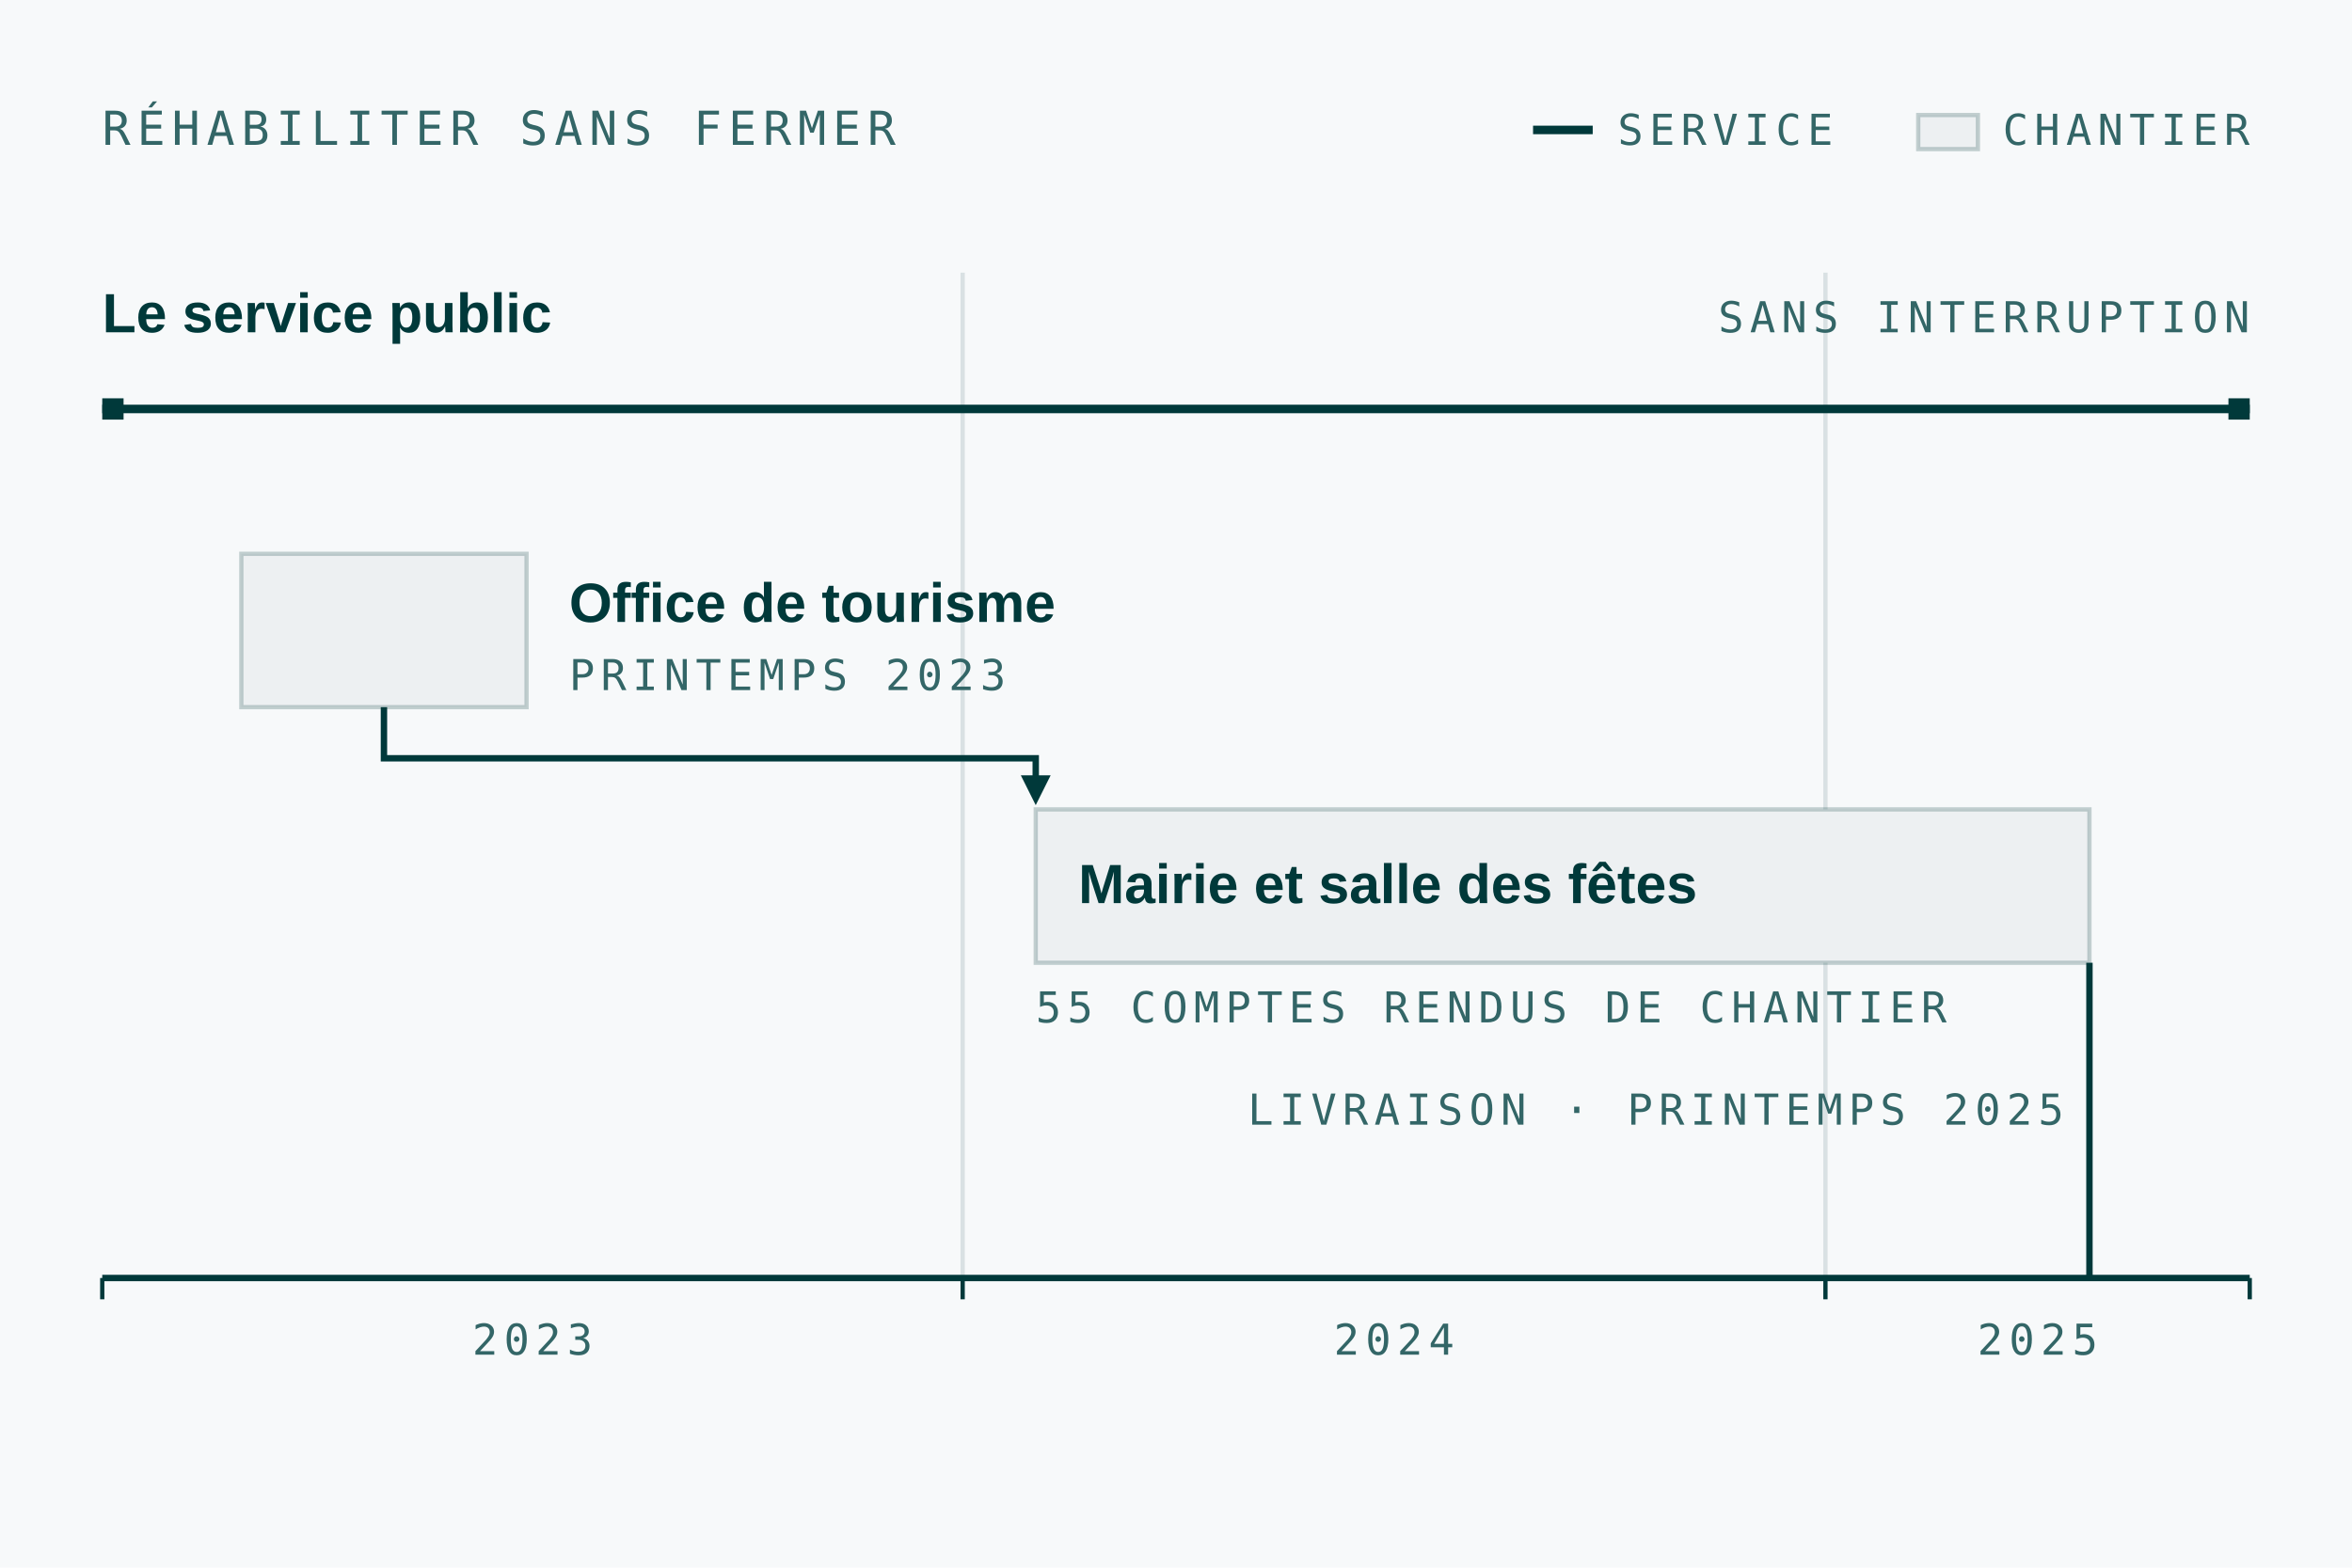
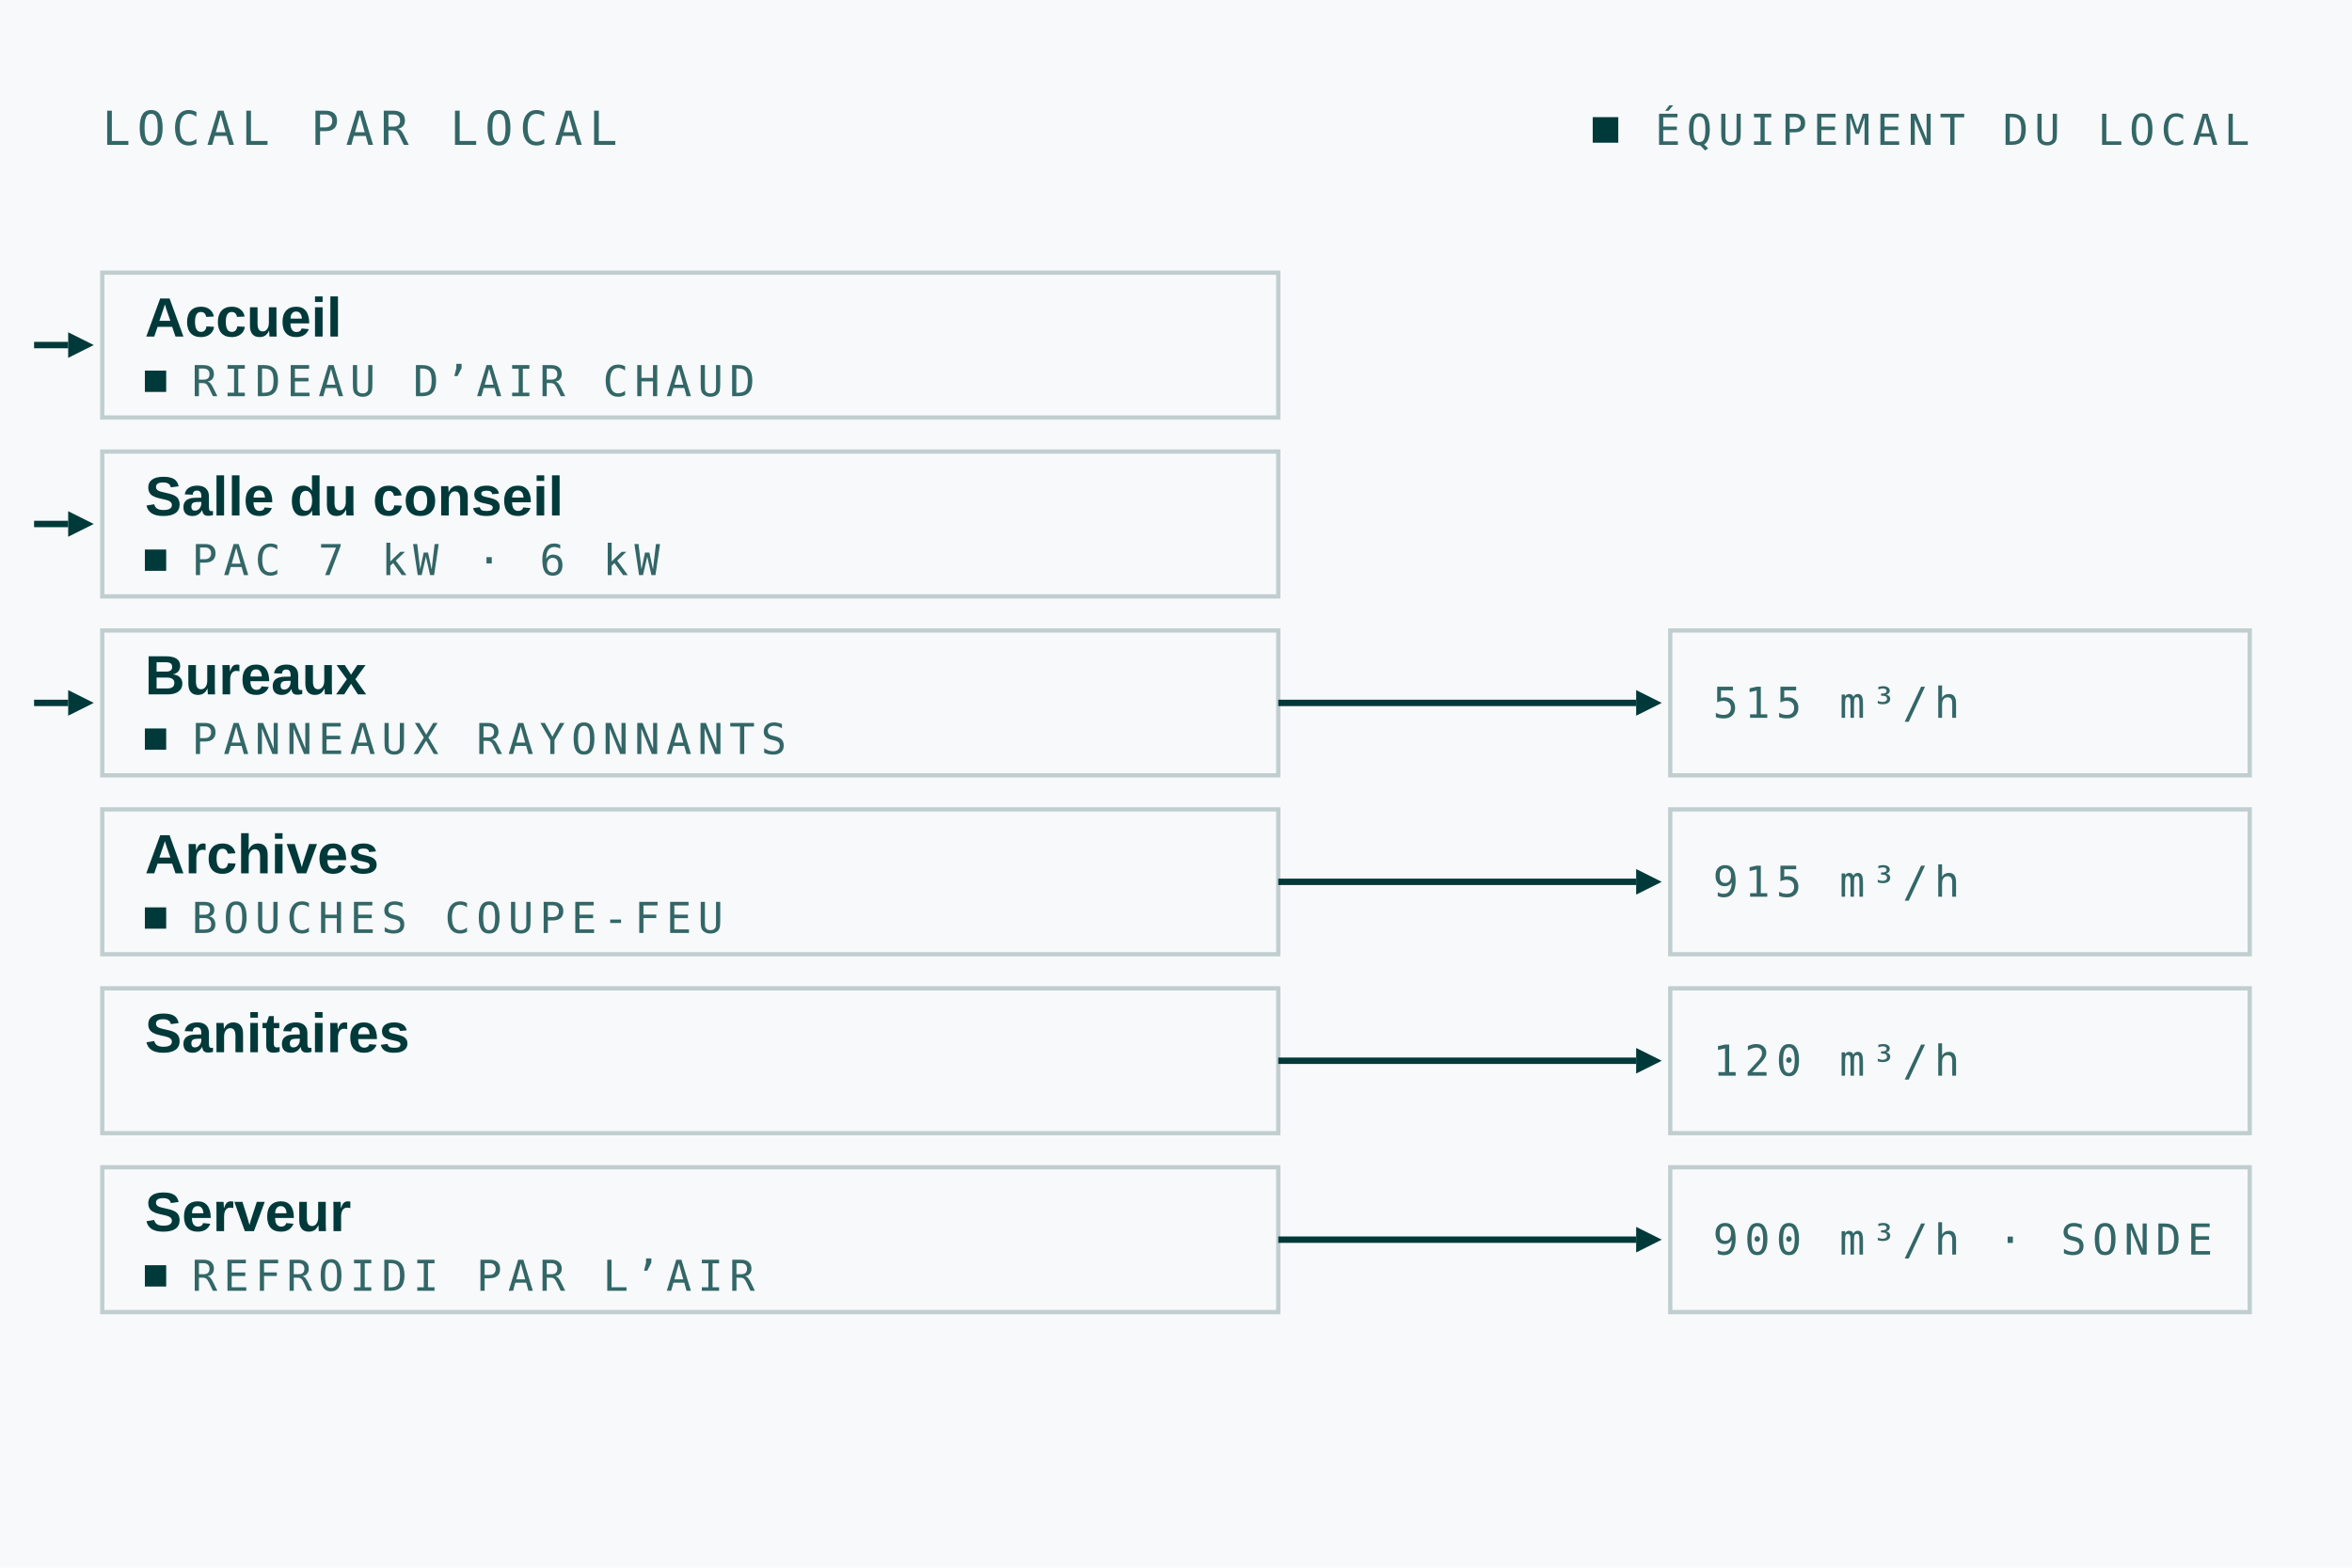
- <svg xmlns="http://www.w3.org/2000/svg" viewBox="0 0 552 368" preserveAspectRatio="xMidYMid meet" role="img" style="width:100%;height:auto;display:block" aria-label="Chronologie de principe d’une réhabilitation en site occupé : de 2023 à 2025, deux chantiers se succèdent — l’office de tourisme au printemps 2023, créé dans l’emprise de la salle des fêtes, puis la mairie et la salle des fêtes elles-mêmes, de février 2024 à avril 2025, au fil de 55 comptes rendus de chantier — pendant qu’une ligne continue porte le service public, accueil, police municipale et agence postale, sans interruption sur toute la durée. La salle des fêtes libérée par le premier chantier permet le second, et la mairie réaménagée est livrée au printemps 2025.">
+ <svg xmlns="http://www.w3.org/2000/svg" viewBox="0 0 552 368" preserveAspectRatio="xMidYMid meet" role="img" style="width:100%;height:auto;display:block" aria-label="Schéma de principe des lots fluides d’une mairie réhabilitée, sans production centrale : six locaux portent chacun leur équipement propre — l’accueil du public un rideau d’air chaud asservi au contact de porte, la salle du conseil et des mariages une pompe à chaleur monosplit au R32 de 7 kW en chaud et 6 kW en froid, les bureaux des panneaux rayonnants dimensionnés sur des déperditions calculées pièce par pièce, les archives des bouches coupe-feu, le local serveur un refroidissement par extraction. L’air entre par les menuiseries de l’accueil, de la salle et des bureaux, puis rejoint trois groupes d’extraction basse consommation dimensionnés par zone — 120 m³/h aux sanitaires, 515 m³/h aux bureaux, 915 m³/h aux archives — et vers le caisson du local serveur, 900 m³/h régulé par sonde de température. Aucun nœud central : chaque local reçoit la réponse dimensionnée pour son usage.">
  <style>
  .c-profond { fill: var(--color-profond, #001718); }
  .c-encre { fill: var(--color-encre, #00393A); }
  .c-pivot { fill: var(--color-pivot, #336667); }
  .c-clair { fill: var(--color-clair, #99CCCD); }
  .c-voile { fill: var(--color-voile, #E1F4F4); }
  .c-papier { fill: var(--color-papier, #F7F9FA); }
  .c-calcaire { fill: var(--color-calcaire, #EDF0F2); }
  .c-filet-1 { fill: var(--color-filet-1, #00393A38); }
  .c-filet-2 { fill: var(--color-filet-2, #00393A29); }
  .c-filet-3 { fill: var(--color-filet-3, #00393A1F); }
  .s-filet-1 { stroke: var(--color-filet-1, #00393A38); }
  .s-filet-2 { stroke: var(--color-filet-2, #00393A29); }
  .s-filet-3 { stroke: var(--color-filet-3, #00393A1F); }
  .s-encre { stroke: var(--color-encre, #00393A); }
+   .s-clair { stroke: var(--color-clair, #99CCCD); }
  .t-sans { font-family: "Archivo Variable", Archivo, "Helvetica Neue", Arial, sans-serif; }
  .t-mono { font-family: "IBM Plex Mono", ui-monospace, monospace; }
</style>
  <rect x="0.00" y="0.00" width="552.00" height="368.00" class="c-papier" fill="#F7F9FA" />
-   <text x="24.00" y="34.00" class="t-mono c-pivot" fill="#336667" font-family="&quot;IBM Plex Mono&quot;, ui-monospace, monospace" font-size="11" font-weight="500" letter-spacing="1.54">RÉHABILITER SANS FERMER</text>
-   <rect x="450.20" y="27.00" width="14.00" height="8.00" class="c-calcaire s-filet-1" fill="#EDF0F2" stroke="#00393A38" stroke-width="1" />
-   <text x="528.00" y="34.00" class="t-mono c-pivot" fill="#336667" font-family="&quot;IBM Plex Mono&quot;, ui-monospace, monospace" font-size="10" font-weight="500" letter-spacing="1.40" text-anchor="end">CHANTIER</text>
-   <path d="M 359.80 30.50 L 373.80 30.50" fill="none" class="s-encre" stroke="#00393A" stroke-width="2.0" />
-   <text x="430.20" y="34.00" class="t-mono c-pivot" fill="#336667" font-family="&quot;IBM Plex Mono&quot;, ui-monospace, monospace" font-size="10" font-weight="500" letter-spacing="1.40" text-anchor="end">SERVICE</text>
-   <path d="M 225.93 64.00 L 225.93 300.00" fill="none" class="s-filet-3" stroke="#00393A1F" stroke-width="1.0" />
-   <path d="M 428.42 64.00 L 428.42 300.00" fill="none" class="s-filet-3" stroke="#00393A1F" stroke-width="1.0" />
-   <text x="24.00" y="78.00" class="t-sans c-encre" fill="#00393A" font-family="&quot;Archivo Variable&quot;, Archivo, &quot;Helvetica Neue&quot;, Arial, sans-serif" font-size="13" font-weight="600" font-variation-settings="'wdth' 112, 'wght' 600">Le service public</text>
-   <text x="528.00" y="78.00" class="t-mono c-pivot" fill="#336667" font-family="&quot;IBM Plex Mono&quot;, ui-monospace, monospace" font-size="10" font-weight="500" letter-spacing="1.40" text-anchor="end">SANS INTERRUPTION</text>
-   <path d="M 24.00 96.00 L 528.00 96.00" fill="none" class="s-encre" stroke="#00393A" stroke-width="2.0" />
-   <rect x="24.00" y="93.50" width="5.00" height="5.00" class="c-encre" fill="#00393A" />
-   <rect x="523.00" y="93.50" width="5.00" height="5.00" class="c-encre" fill="#00393A" />
-   <rect x="56.64" y="130.00" width="66.94" height="36.00" class="c-calcaire s-filet-1" fill="#EDF0F2" stroke="#00393A38" stroke-width="1" />
-   <text x="133.58" y="146.00" class="t-sans c-encre" fill="#00393A" font-family="&quot;Archivo Variable&quot;, Archivo, &quot;Helvetica Neue&quot;, Arial, sans-serif" font-size="13" font-weight="600" font-variation-settings="'wdth' 112, 'wght' 600">Office de tourisme</text>
-   <text x="133.58" y="162.00" class="t-mono c-pivot" fill="#336667" font-family="&quot;IBM Plex Mono&quot;, ui-monospace, monospace" font-size="10" font-weight="500" letter-spacing="1.40">PRINTEMPS 2023</text>
-   <path d="M 90.11 166.00 L 90.11 178.00 L 243.08 178.00 L 243.08 184.00" fill="none" class="s-encre" stroke="#00393A" stroke-width="1.5" />
-   <path d="M 243.08 189.00 L 239.58 182.00 L 246.58 182.00 Z" class="c-encre" fill="#00393A" />
-   <rect x="243.08" y="190.00" width="247.30" height="36.00" class="c-calcaire s-filet-1" fill="#EDF0F2" stroke="#00393A38" stroke-width="1" />
-   <text x="253.08" y="212.00" class="t-sans c-encre" fill="#00393A" font-family="&quot;Archivo Variable&quot;, Archivo, &quot;Helvetica Neue&quot;, Arial, sans-serif" font-size="13" font-weight="600" font-variation-settings="'wdth' 112, 'wght' 600">Mairie et salle des fêtes</text>
-   <text x="243.08" y="240.00" class="t-mono c-pivot" fill="#336667" font-family="&quot;IBM Plex Mono&quot;, ui-monospace, monospace" font-size="10" font-weight="500" letter-spacing="1.40">55 COMPTES RENDUS DE CHANTIER</text>
-   <path d="M 490.38 226.00 L 490.38 300.00" fill="none" class="s-encre" stroke="#00393A" stroke-width="1.5" />
-   <text x="484.38" y="264.00" class="t-mono c-pivot" fill="#336667" font-family="&quot;IBM Plex Mono&quot;, ui-monospace, monospace" font-size="10" font-weight="500" letter-spacing="1.40" text-anchor="end">LIVRAISON · PRINTEMPS 2025</text>
-   <path d="M 24.00 300.00 L 528.00 300.00" fill="none" class="s-encre" stroke="#00393A" stroke-width="1.5" />
-   <path d="M 24.00 300.00 L 24.00 305.00" fill="none" class="s-encre" stroke="#00393A" stroke-width="1.0" />
-   <path d="M 225.93 300.00 L 225.93 305.00" fill="none" class="s-encre" stroke="#00393A" stroke-width="1.0" />
-   <path d="M 428.42 300.00 L 428.42 305.00" fill="none" class="s-encre" stroke="#00393A" stroke-width="1.0" />
-   <path d="M 528.00 300.00 L 528.00 305.00" fill="none" class="s-encre" stroke="#00393A" stroke-width="1.0" />
-   <text x="124.97" y="318.00" class="t-mono c-pivot" fill="#336667" font-family="&quot;IBM Plex Mono&quot;, ui-monospace, monospace" font-size="10" font-weight="500" letter-spacing="1.40" text-anchor="middle">2023</text>
-   <text x="327.17" y="318.00" class="t-mono c-pivot" fill="#336667" font-family="&quot;IBM Plex Mono&quot;, ui-monospace, monospace" font-size="10" font-weight="500" letter-spacing="1.40" text-anchor="middle">2024</text>
-   <text x="478.21" y="318.00" class="t-mono c-pivot" fill="#336667" font-family="&quot;IBM Plex Mono&quot;, ui-monospace, monospace" font-size="10" font-weight="500" letter-spacing="1.40" text-anchor="middle">2025</text>
+   <text x="24.00" y="34.00" class="t-mono c-pivot" fill="#336667" font-family="&quot;IBM Plex Mono&quot;, ui-monospace, monospace" font-size="11" font-weight="500" letter-spacing="1.54">LOCAL PAR LOCAL</text>
+   <rect x="373.80" y="27.50" width="6.00" height="6.00" class="c-encre" fill="#00393A" />
+   <text x="528.00" y="34.00" class="t-mono c-pivot" fill="#336667" font-family="&quot;IBM Plex Mono&quot;, ui-monospace, monospace" font-size="10" font-weight="500" letter-spacing="1.40" text-anchor="end">ÉQUIPEMENT DU LOCAL</text>
+   <rect x="24.00" y="64.00" width="276.00" height="34.00" class="c-papier s-filet-1" fill="#F7F9FA" stroke="#00393A38" stroke-width="1" />
+   <text x="34.00" y="79.00" class="t-sans c-encre" fill="#00393A" font-family="&quot;Archivo Variable&quot;, Archivo, &quot;Helvetica Neue&quot;, Arial, sans-serif" font-size="13" font-weight="600" font-variation-settings="'wdth' 112, 'wght' 600">Accueil</text>
+   <rect x="34.00" y="87.00" width="5.00" height="5.00" class="c-encre" fill="#00393A" />
+   <text x="45.00" y="93.00" class="t-mono c-pivot" fill="#336667" font-family="&quot;IBM Plex Mono&quot;, ui-monospace, monospace" font-size="10" font-weight="500" letter-spacing="1.40">RIDEAU D’AIR CHAUD</text>
+   <path d="M 8.00 81.00 L 16.00 81.00" fill="none" class="s-encre" stroke="#00393A" stroke-width="1.5" />
+   <path d="M 22.00 81.00 L 16.00 78.00 L 16.00 84.00 Z" class="c-encre" fill="#00393A" />
+   <rect x="24.00" y="106.00" width="276.00" height="34.00" class="c-papier s-filet-1" fill="#F7F9FA" stroke="#00393A38" stroke-width="1" />
+   <text x="34.00" y="121.00" class="t-sans c-encre" fill="#00393A" font-family="&quot;Archivo Variable&quot;, Archivo, &quot;Helvetica Neue&quot;, Arial, sans-serif" font-size="13" font-weight="600" font-variation-settings="'wdth' 112, 'wght' 600">Salle du conseil</text>
+   <rect x="34.00" y="129.00" width="5.00" height="5.00" class="c-encre" fill="#00393A" />
+   <text x="45.00" y="135.00" class="t-mono c-pivot" fill="#336667" font-family="&quot;IBM Plex Mono&quot;, ui-monospace, monospace" font-size="10" font-weight="500" letter-spacing="1.40">PAC 7 kW · 6 kW</text>
+   <path d="M 8.00 123.00 L 16.00 123.00" fill="none" class="s-encre" stroke="#00393A" stroke-width="1.5" />
+   <path d="M 22.00 123.00 L 16.00 120.00 L 16.00 126.00 Z" class="c-encre" fill="#00393A" />
+   <rect x="24.00" y="148.00" width="276.00" height="34.00" class="c-papier s-filet-1" fill="#F7F9FA" stroke="#00393A38" stroke-width="1" />
+   <text x="34.00" y="163.00" class="t-sans c-encre" fill="#00393A" font-family="&quot;Archivo Variable&quot;, Archivo, &quot;Helvetica Neue&quot;, Arial, sans-serif" font-size="13" font-weight="600" font-variation-settings="'wdth' 112, 'wght' 600">Bureaux</text>
+   <rect x="34.00" y="171.00" width="5.00" height="5.00" class="c-encre" fill="#00393A" />
+   <text x="45.00" y="177.00" class="t-mono c-pivot" fill="#336667" font-family="&quot;IBM Plex Mono&quot;, ui-monospace, monospace" font-size="10" font-weight="500" letter-spacing="1.40">PANNEAUX RAYONNANTS</text>
+   <path d="M 8.00 165.00 L 16.00 165.00" fill="none" class="s-encre" stroke="#00393A" stroke-width="1.5" />
+   <path d="M 22.00 165.00 L 16.00 162.00 L 16.00 168.00 Z" class="c-encre" fill="#00393A" />
+   <rect x="24.00" y="190.00" width="276.00" height="34.00" class="c-papier s-filet-1" fill="#F7F9FA" stroke="#00393A38" stroke-width="1" />
+   <text x="34.00" y="205.00" class="t-sans c-encre" fill="#00393A" font-family="&quot;Archivo Variable&quot;, Archivo, &quot;Helvetica Neue&quot;, Arial, sans-serif" font-size="13" font-weight="600" font-variation-settings="'wdth' 112, 'wght' 600">Archives</text>
+   <rect x="34.00" y="213.00" width="5.00" height="5.00" class="c-encre" fill="#00393A" />
+   <text x="45.00" y="219.00" class="t-mono c-pivot" fill="#336667" font-family="&quot;IBM Plex Mono&quot;, ui-monospace, monospace" font-size="10" font-weight="500" letter-spacing="1.40">BOUCHES COUPE-FEU</text>
+   <rect x="24.00" y="232.00" width="276.00" height="34.00" class="c-papier s-filet-1" fill="#F7F9FA" stroke="#00393A38" stroke-width="1" />
+   <text x="34.00" y="247.00" class="t-sans c-encre" fill="#00393A" font-family="&quot;Archivo Variable&quot;, Archivo, &quot;Helvetica Neue&quot;, Arial, sans-serif" font-size="13" font-weight="600" font-variation-settings="'wdth' 112, 'wght' 600">Sanitaires</text>
+   <rect x="24.00" y="274.00" width="276.00" height="34.00" class="c-papier s-filet-1" fill="#F7F9FA" stroke="#00393A38" stroke-width="1" />
+   <text x="34.00" y="289.00" class="t-sans c-encre" fill="#00393A" font-family="&quot;Archivo Variable&quot;, Archivo, &quot;Helvetica Neue&quot;, Arial, sans-serif" font-size="13" font-weight="600" font-variation-settings="'wdth' 112, 'wght' 600">Serveur</text>
+   <rect x="34.00" y="297.00" width="5.00" height="5.00" class="c-encre" fill="#00393A" />
+   <text x="45.00" y="303.00" class="t-mono c-pivot" fill="#336667" font-family="&quot;IBM Plex Mono&quot;, ui-monospace, monospace" font-size="10" font-weight="500" letter-spacing="1.40">REFROIDI PAR L’AIR</text>
+   <path d="M 300.00 165.00 L 384.00 165.00" fill="none" class="s-encre" stroke="#00393A" stroke-width="1.5" />
+   <path d="M 390.00 165.00 L 384.00 162.00 L 384.00 168.00 Z" class="c-encre" fill="#00393A" />
+   <rect x="392.00" y="148.00" width="136.00" height="34.00" class="c-papier s-filet-1" fill="#F7F9FA" stroke="#00393A38" stroke-width="1" />
+   <text x="402.00" y="168.50" class="t-mono c-pivot" fill="#336667" font-family="&quot;IBM Plex Mono&quot;, ui-monospace, monospace" font-size="10" font-weight="500" letter-spacing="1.40">515 m³/h</text>
+   <path d="M 300.00 207.00 L 384.00 207.00" fill="none" class="s-encre" stroke="#00393A" stroke-width="1.5" />
+   <path d="M 390.00 207.00 L 384.00 204.00 L 384.00 210.00 Z" class="c-encre" fill="#00393A" />
+   <rect x="392.00" y="190.00" width="136.00" height="34.00" class="c-papier s-filet-1" fill="#F7F9FA" stroke="#00393A38" stroke-width="1" />
+   <text x="402.00" y="210.50" class="t-mono c-pivot" fill="#336667" font-family="&quot;IBM Plex Mono&quot;, ui-monospace, monospace" font-size="10" font-weight="500" letter-spacing="1.40">915 m³/h</text>
+   <path d="M 300.00 249.00 L 384.00 249.00" fill="none" class="s-encre" stroke="#00393A" stroke-width="1.5" />
+   <path d="M 390.00 249.00 L 384.00 246.00 L 384.00 252.00 Z" class="c-encre" fill="#00393A" />
+   <rect x="392.00" y="232.00" width="136.00" height="34.00" class="c-papier s-filet-1" fill="#F7F9FA" stroke="#00393A38" stroke-width="1" />
+   <text x="402.00" y="252.50" class="t-mono c-pivot" fill="#336667" font-family="&quot;IBM Plex Mono&quot;, ui-monospace, monospace" font-size="10" font-weight="500" letter-spacing="1.40">120 m³/h</text>
+   <path d="M 300.00 291.00 L 384.00 291.00" fill="none" class="s-encre" stroke="#00393A" stroke-width="1.5" />
+   <path d="M 390.00 291.00 L 384.00 288.00 L 384.00 294.00 Z" class="c-encre" fill="#00393A" />
+   <rect x="392.00" y="274.00" width="136.00" height="34.00" class="c-papier s-filet-1" fill="#F7F9FA" stroke="#00393A38" stroke-width="1" />
+   <text x="402.00" y="294.50" class="t-mono c-pivot" fill="#336667" font-family="&quot;IBM Plex Mono&quot;, ui-monospace, monospace" font-size="10" font-weight="500" letter-spacing="1.40">900 m³/h · SONDE</text>
</svg>
